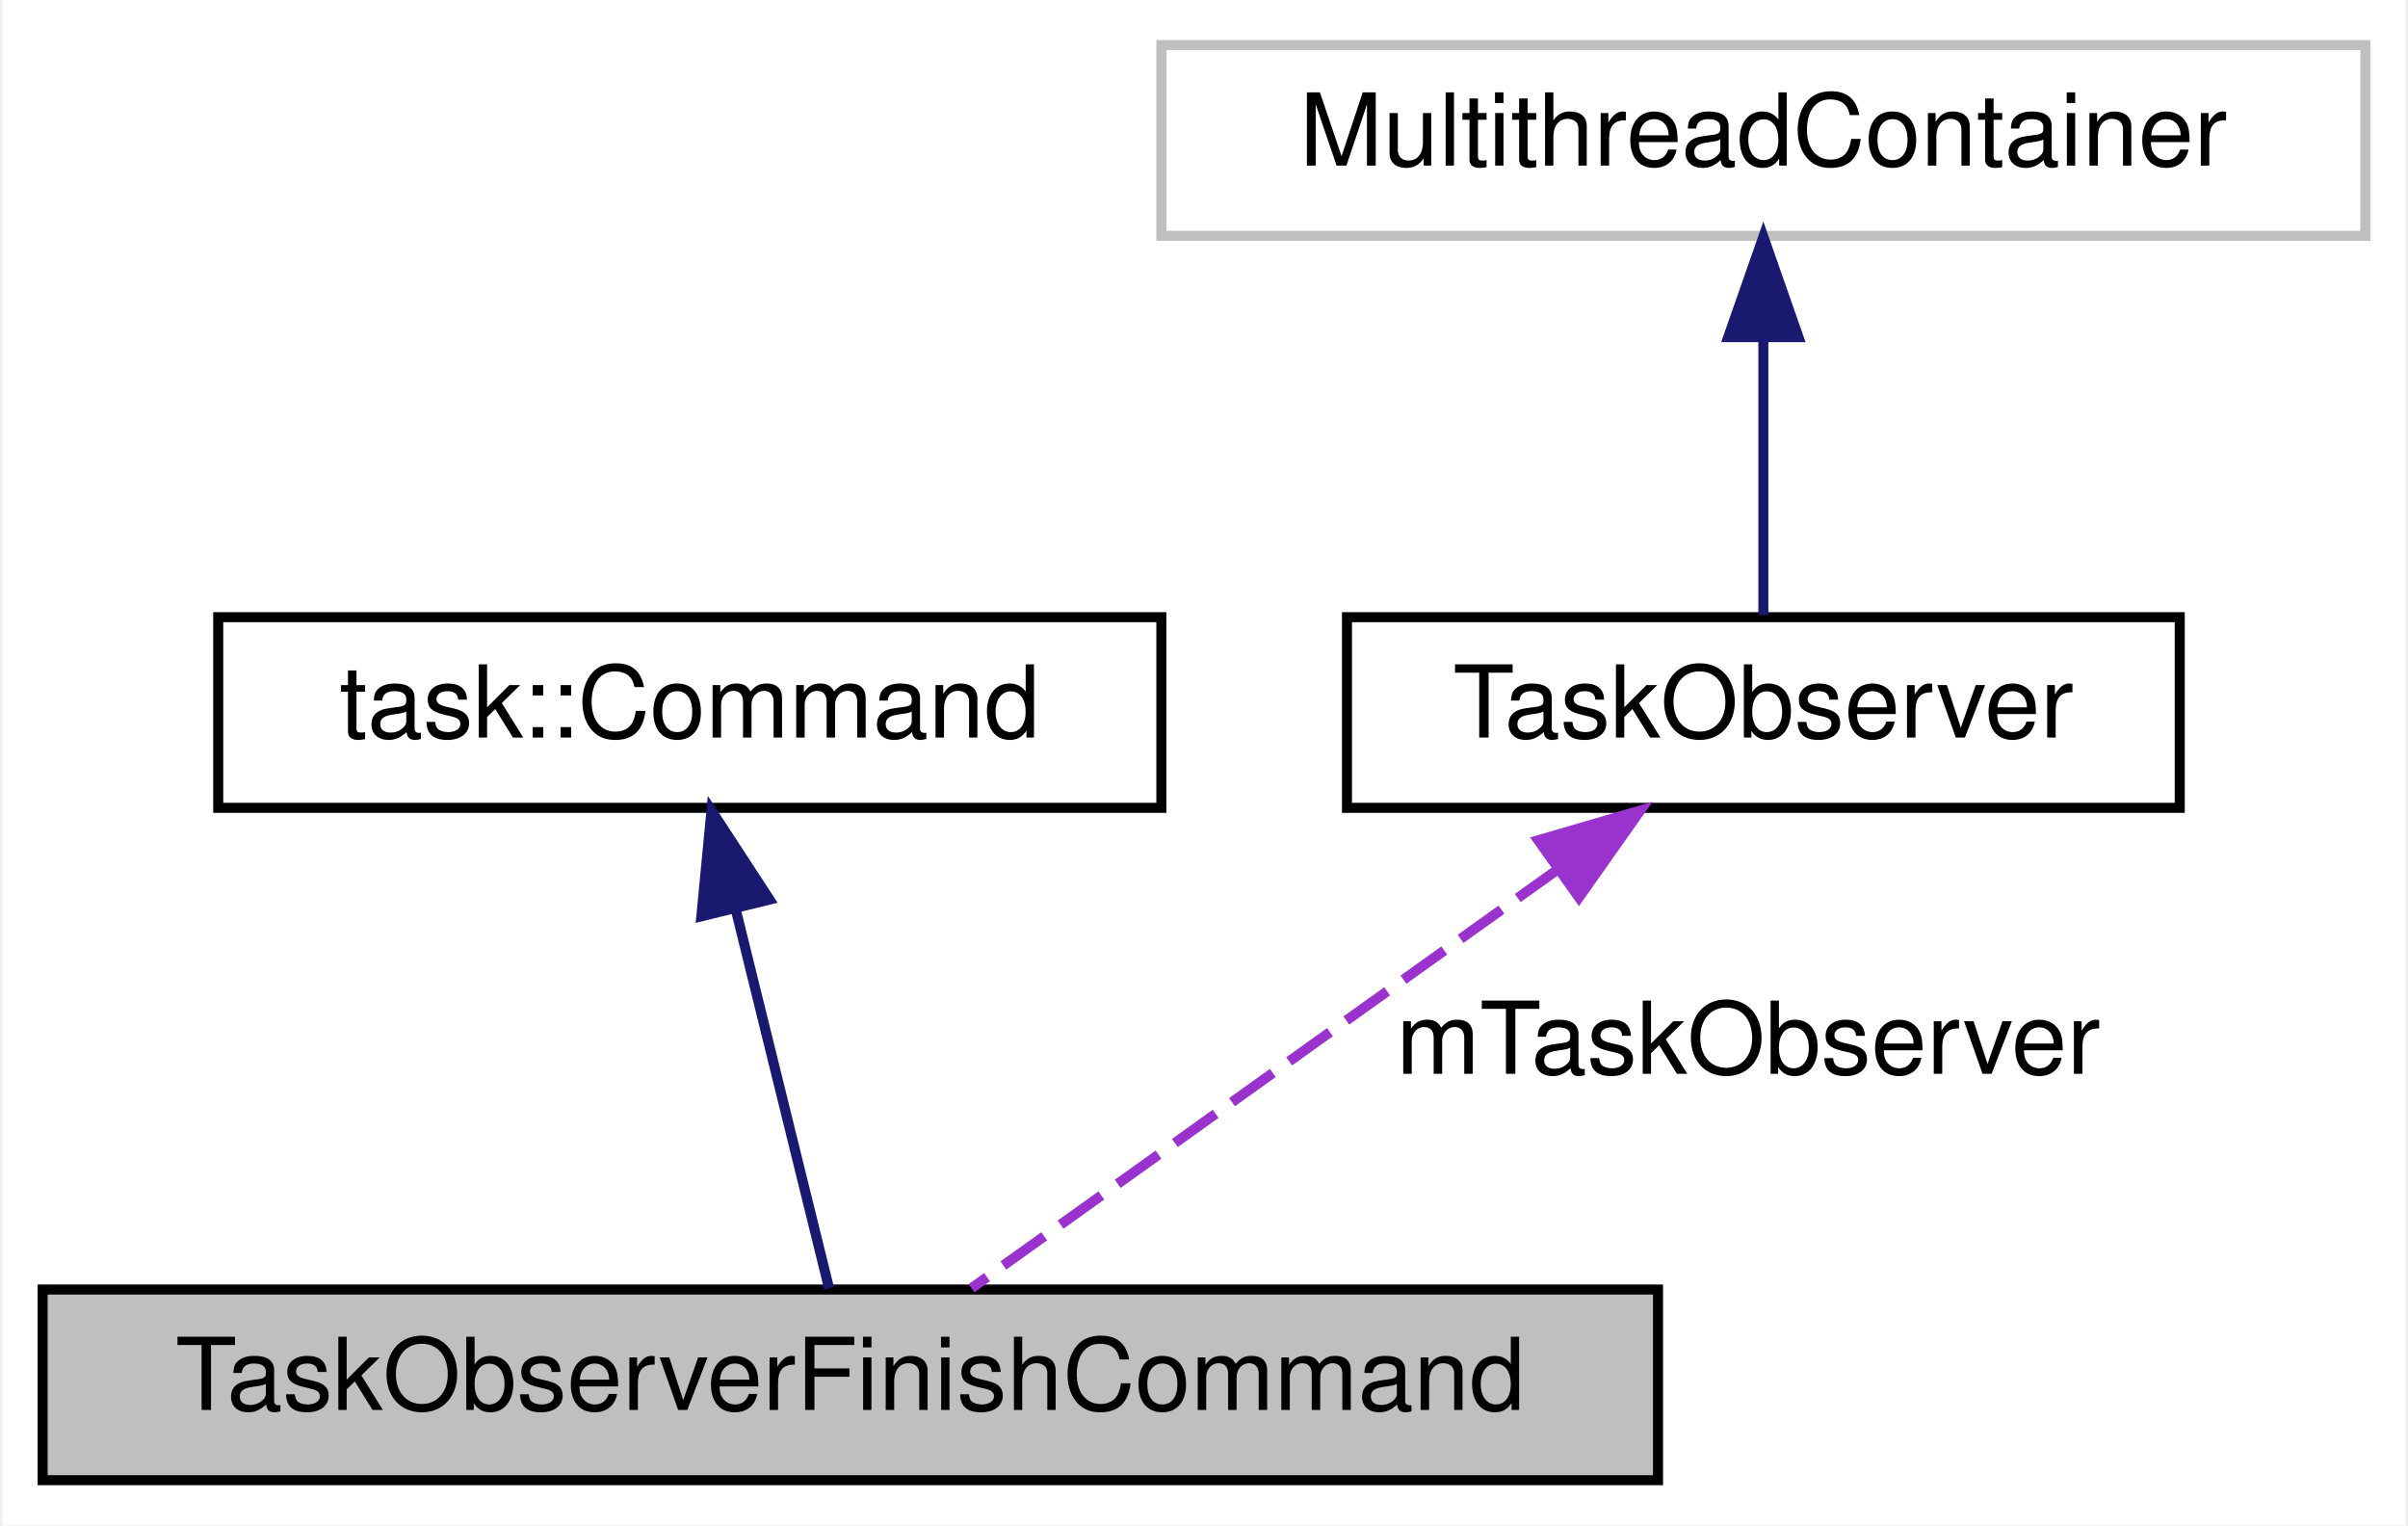
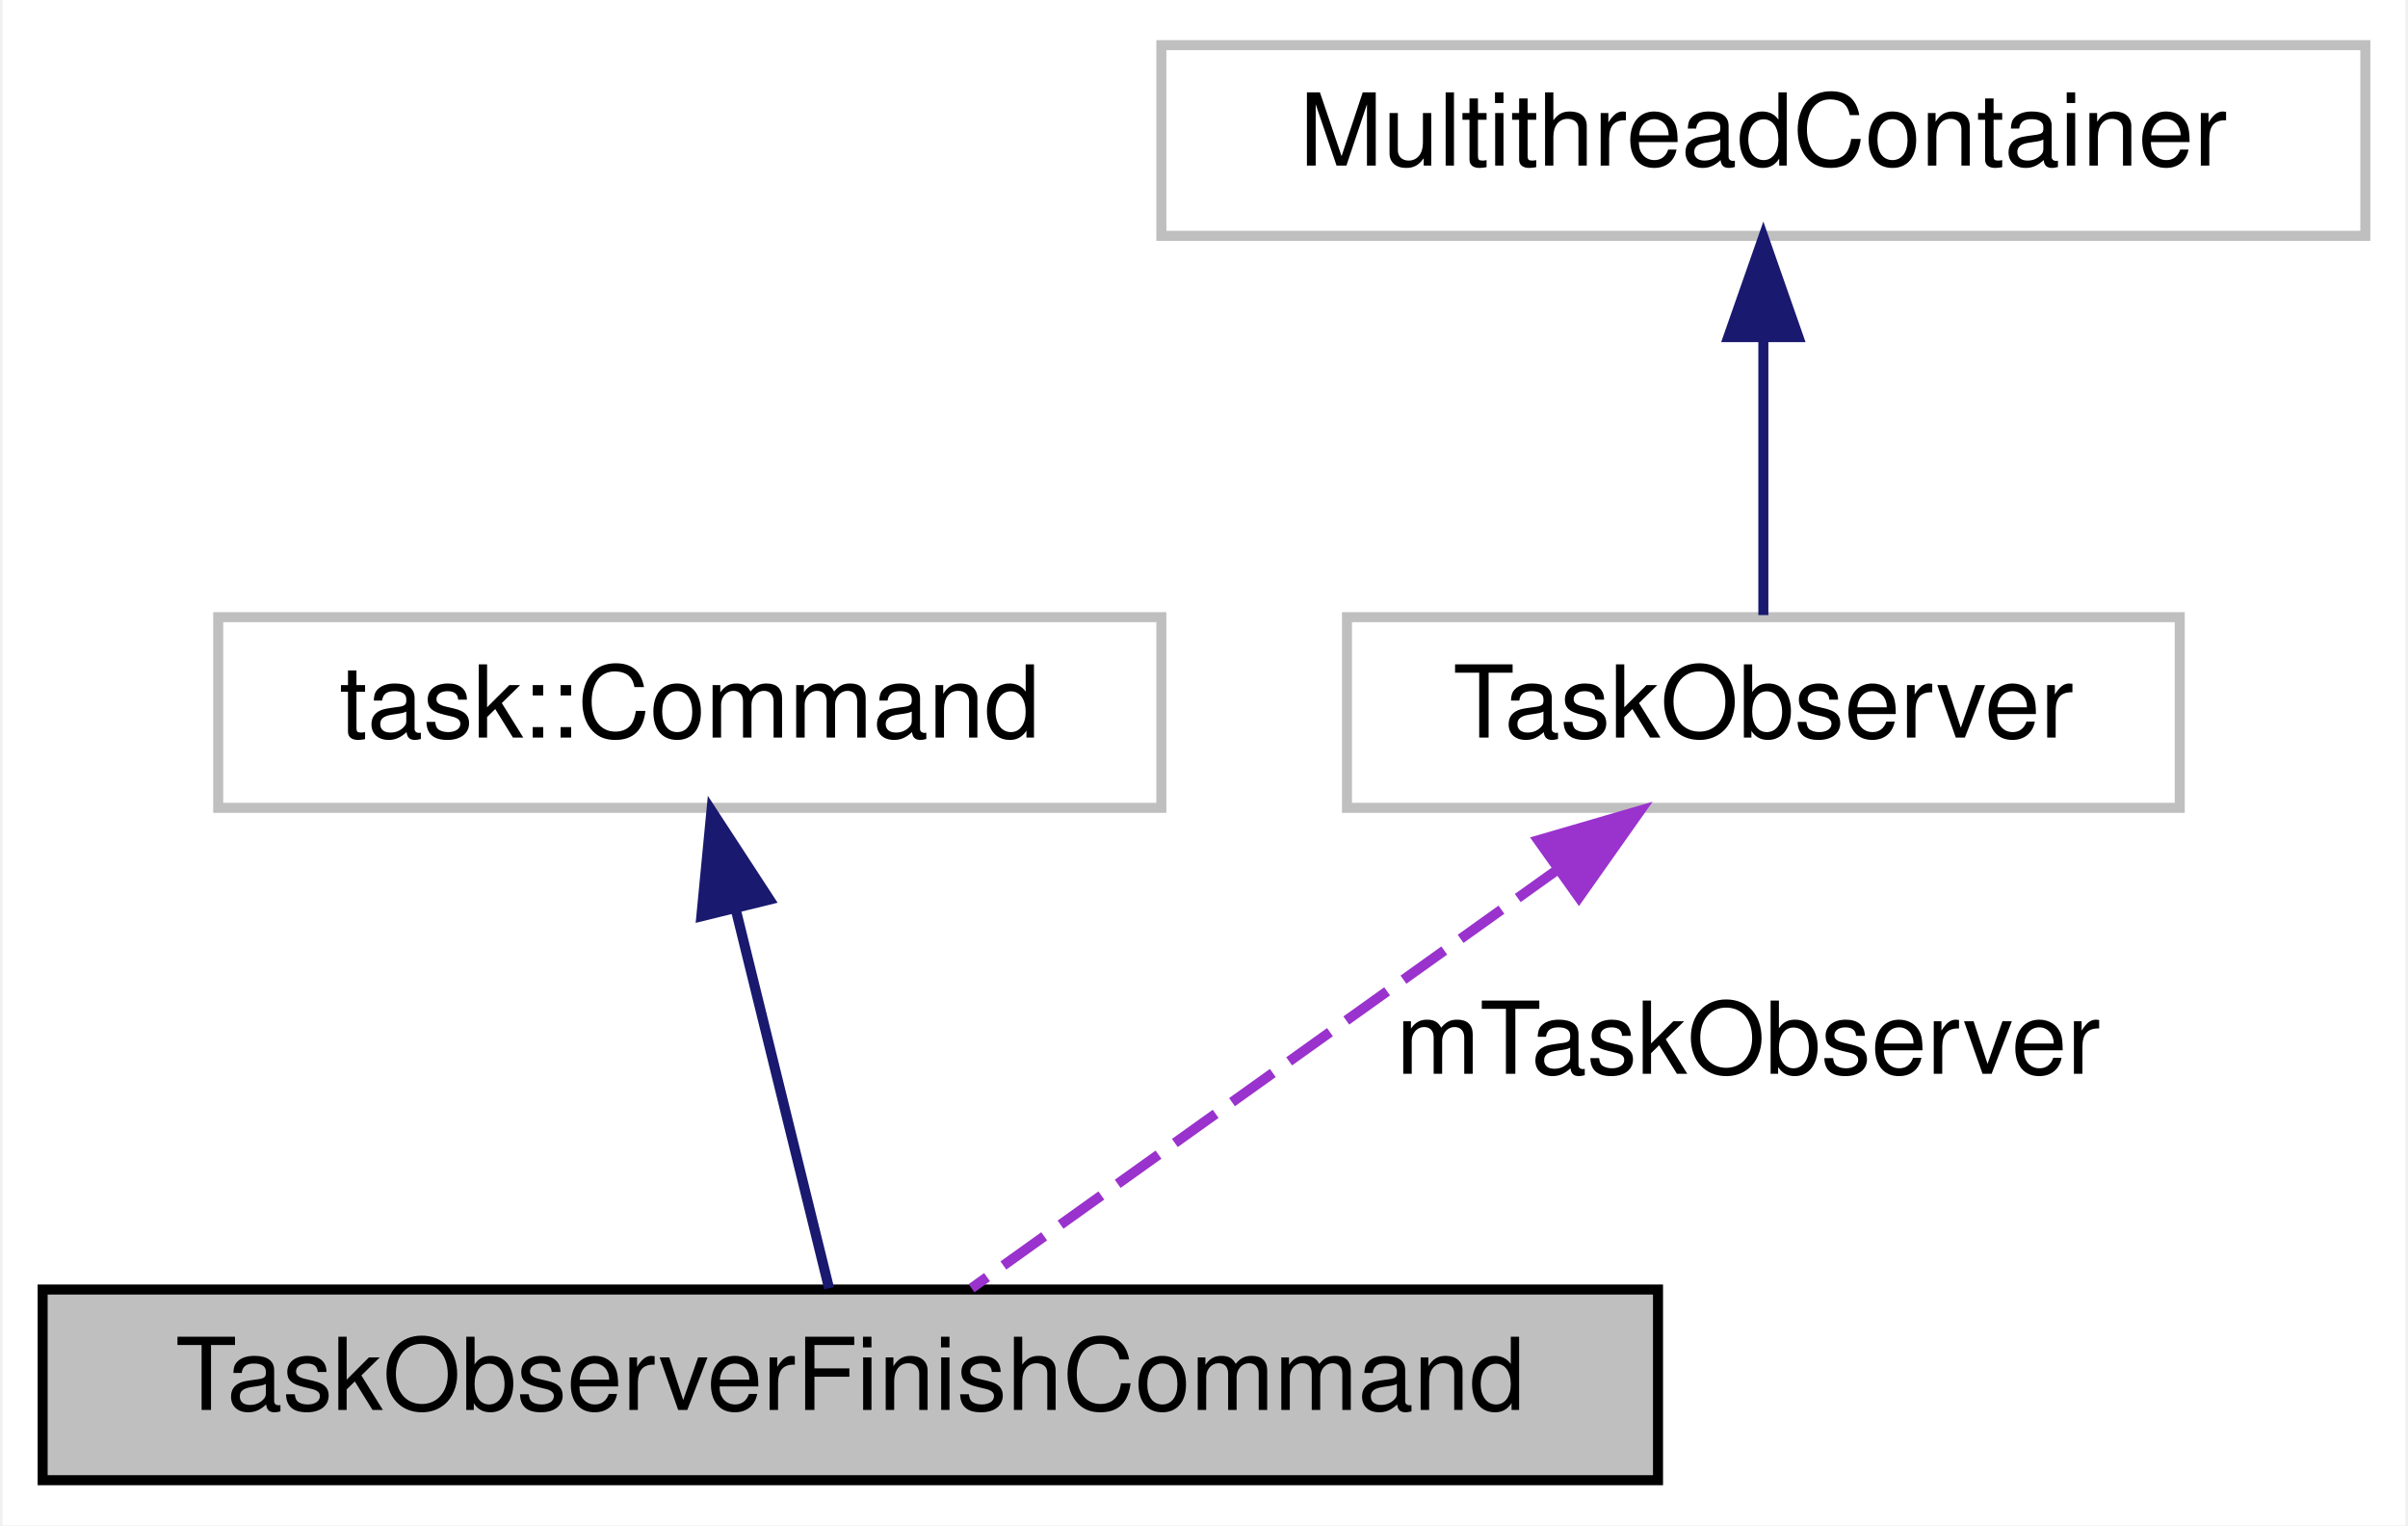
<svg xmlns="http://www.w3.org/2000/svg" xmlns:xlink="http://www.w3.org/1999/xlink" width="240pt" height="152pt" viewBox="0.00 0.00 239.50 152.00">
  <g id="graph0" class="graph" transform="scale(1 1) rotate(0) translate(4 148)">
    <polygon fill="white" stroke="transparent" points="-4,4 -4,-148 235.5,-148 235.5,4 -4,4" />
    <g id="node1" class="node">
      <g id="a_node1">
        <a xlink:title=" ">
          <polygon fill="#bfbfbf" stroke="black" points="0,-0.5 0,-19.5 161,-19.5 161,-0.5 0,-0.5" />
          <text text-anchor="middle" x="80.5" y="-7.5" font-family="Helvetica,sans-Serif" font-size="10.00">TaskObserverFinishCommand</text>
        </a>
      </g>
    </g>
    <g id="node2" class="node">
      <g id="a_node2">
        <a xlink:href="classtask_1_1_command.html" target="_top" xlink:title=" ">
-           <polygon fill="white" stroke="black" points="17.5,-67.5 17.5,-86.5 111.5,-86.5 111.5,-67.5 17.5,-67.5" />
+           <polygon fill="white" stroke="#bfbfbf" points="17.5,-67.5 17.5,-86.5 111.5,-86.5 111.5,-67.5 17.5,-67.5" />
          <text text-anchor="middle" x="64.5" y="-74.5" font-family="Helvetica,sans-Serif" font-size="10.00">task::Command</text>
        </a>
      </g>
    </g>
    <g id="edge1" class="edge">
      <path fill="none" stroke="midnightblue" d="M69.07,-57.41C72.13,-44.99 76.02,-29.22 78.38,-19.63" />
      <polygon fill="midnightblue" stroke="midnightblue" points="65.65,-56.69 66.66,-67.23 72.45,-58.36 65.65,-56.69" />
    </g>
    <g id="node3" class="node">
      <g id="a_node3">
        <a xlink:href="class_task_observer.html" target="_top" xlink:title=" ">
-           <polygon fill="white" stroke="black" points="130,-67.5 130,-86.5 213,-86.5 213,-67.5 130,-67.5" />
+           <polygon fill="white" stroke="#bfbfbf" points="130,-67.5 130,-86.5 213,-86.5 213,-67.5 130,-67.5" />
          <text text-anchor="middle" x="171.5" y="-74.5" font-family="Helvetica,sans-Serif" font-size="10.00">TaskObserver</text>
        </a>
      </g>
    </g>
    <g id="edge2" class="edge">
      <path fill="none" stroke="#9a32cd" stroke-dasharray="5,2" d="M151.09,-61.42C133.1,-48.57 107.49,-30.28 92.58,-19.63" />
      <polygon fill="#9a32cd" stroke="#9a32cd" points="149.06,-64.27 159.23,-67.23 153.12,-58.57 149.06,-64.27" />
      <text text-anchor="middle" x="170" y="-41" font-family="Helvetica,sans-Serif" font-size="10.00"> mTaskObserver</text>
    </g>
    <g id="node4" class="node">
      <g id="a_node4">
        <a xlink:title=" ">
          <polygon fill="white" stroke="#bfbfbf" points="111.5,-124.5 111.5,-143.5 231.5,-143.5 231.5,-124.5 111.5,-124.5" />
          <text text-anchor="middle" x="171.5" y="-131.5" font-family="Helvetica,sans-Serif" font-size="10.00">MultithreadContainer</text>
        </a>
      </g>
    </g>
    <g id="edge3" class="edge">
      <path fill="none" stroke="midnightblue" d="M171.5,-114.12C171.5,-104.82 171.5,-94.06 171.5,-86.71" />
      <polygon fill="midnightblue" stroke="midnightblue" points="168,-114.41 171.5,-124.41 175,-114.41 168,-114.41" />
    </g>
  </g>
</svg>
